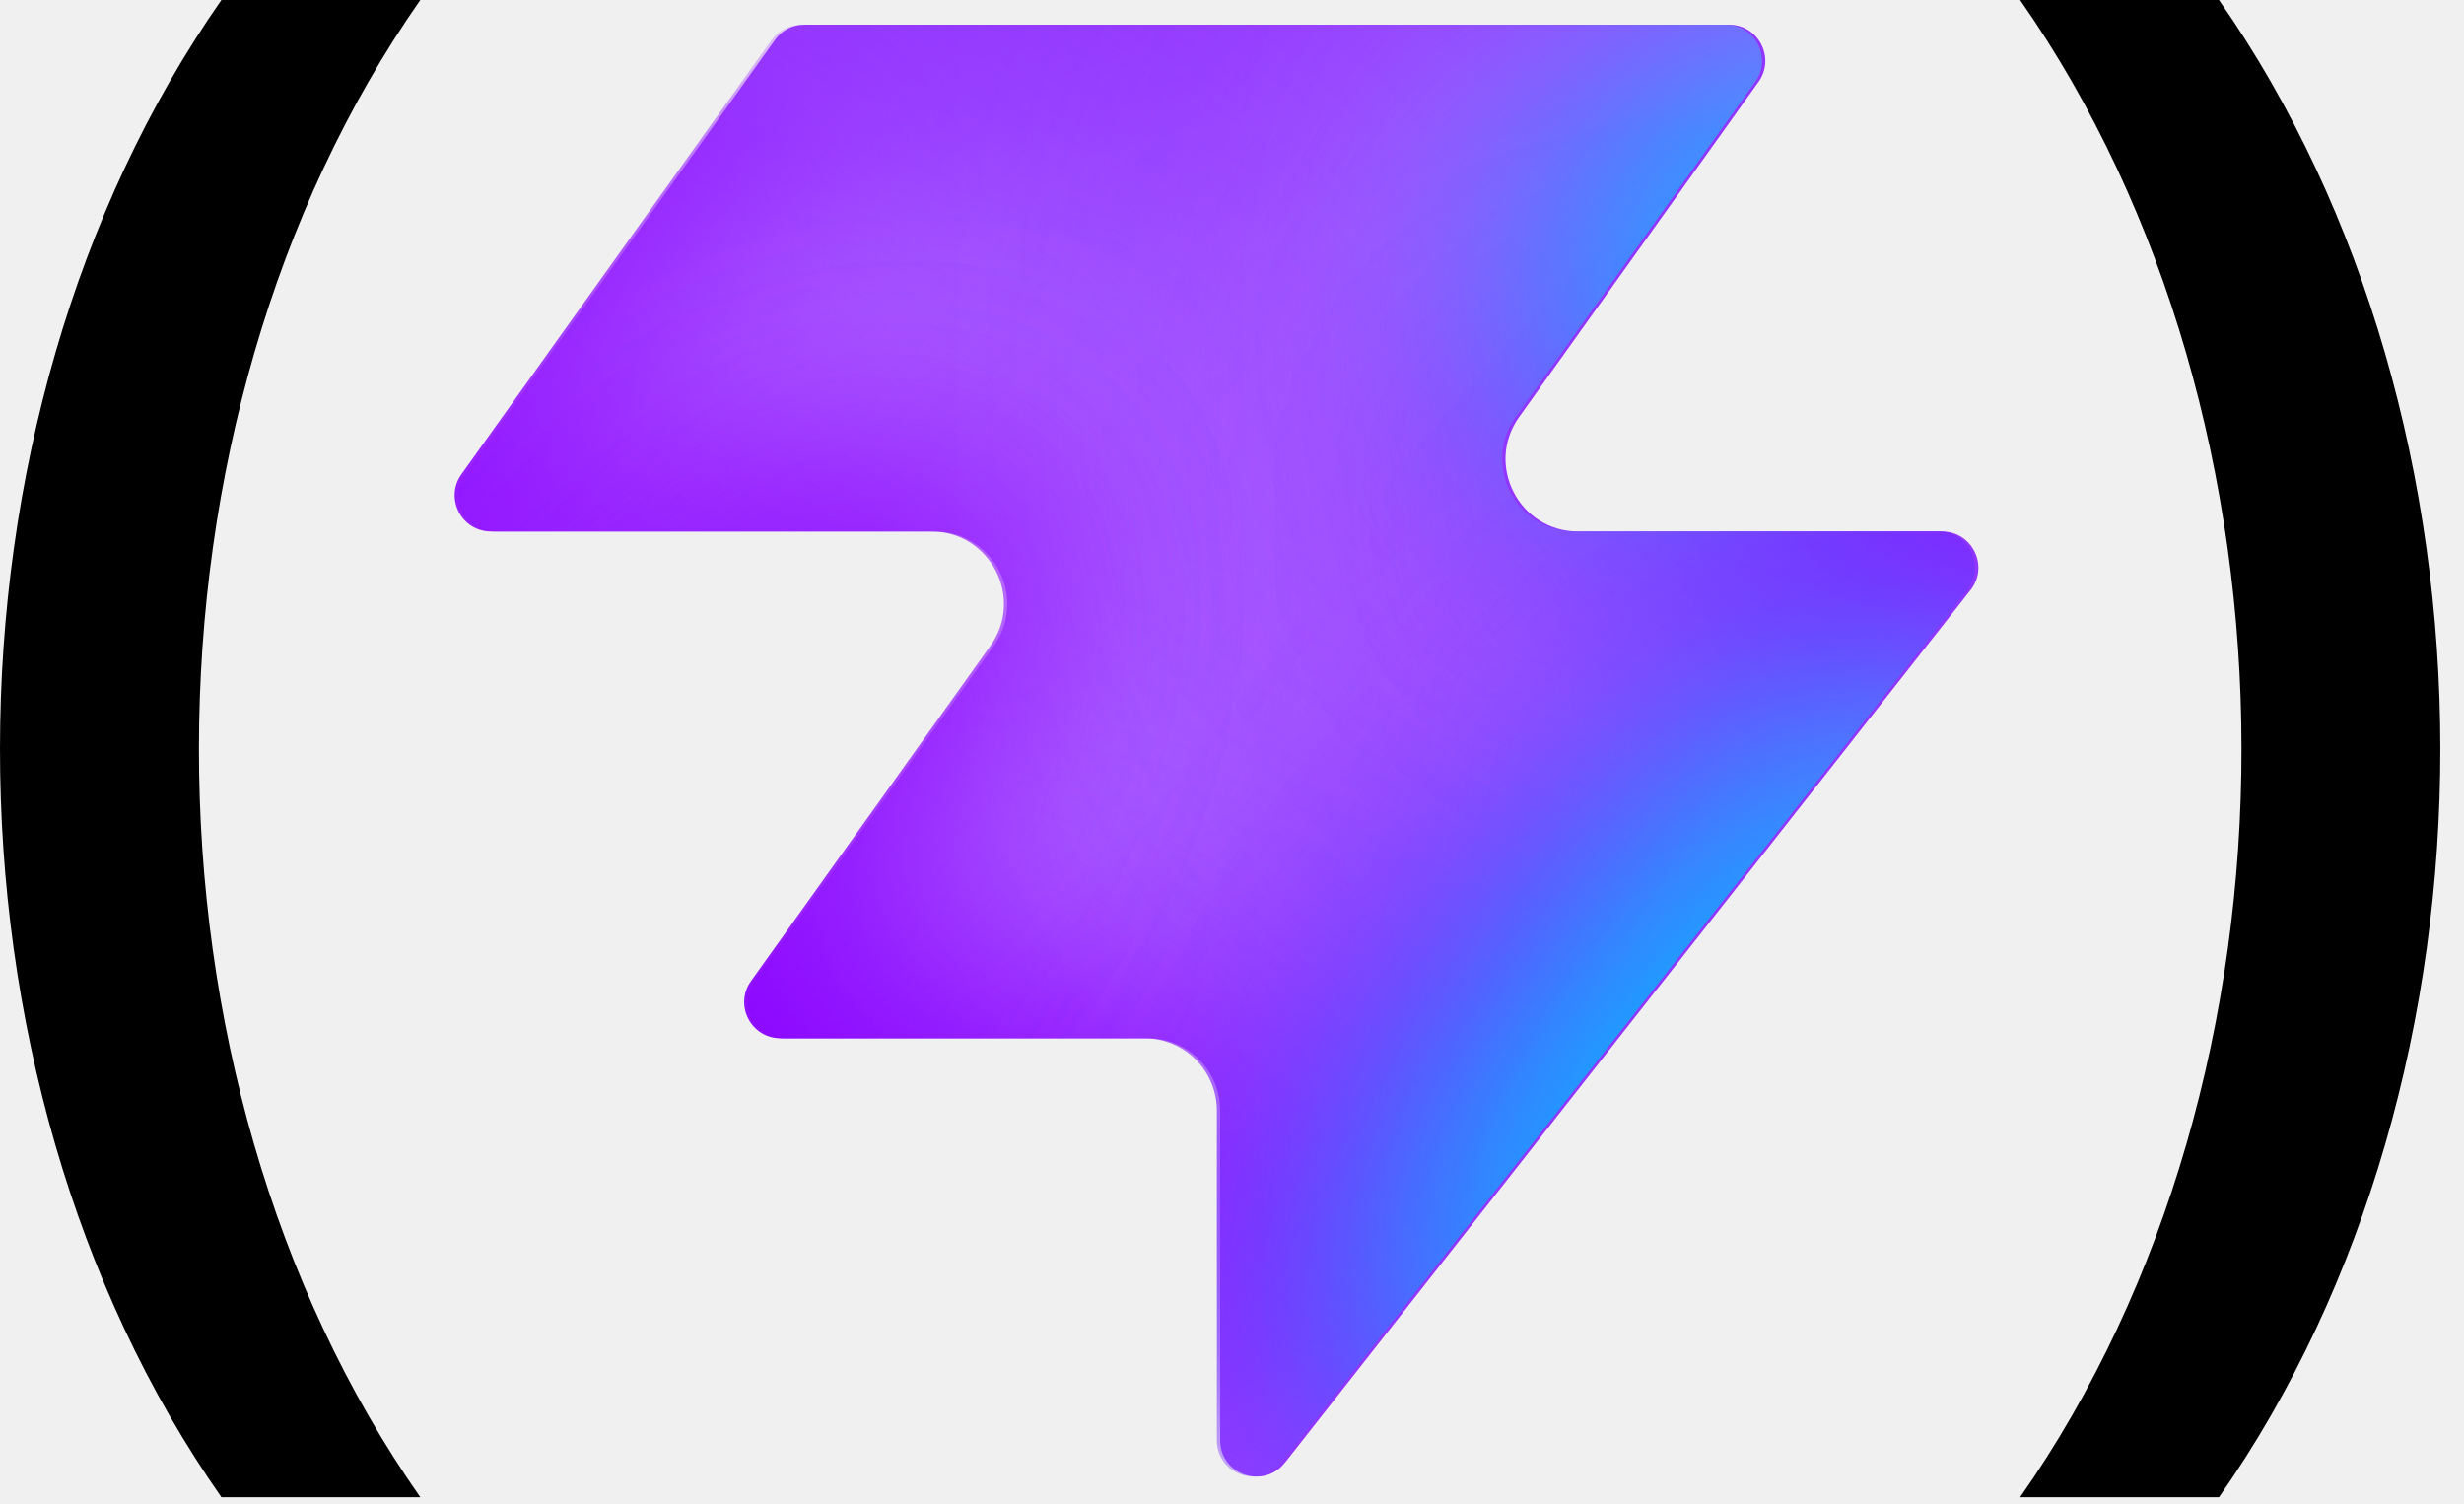
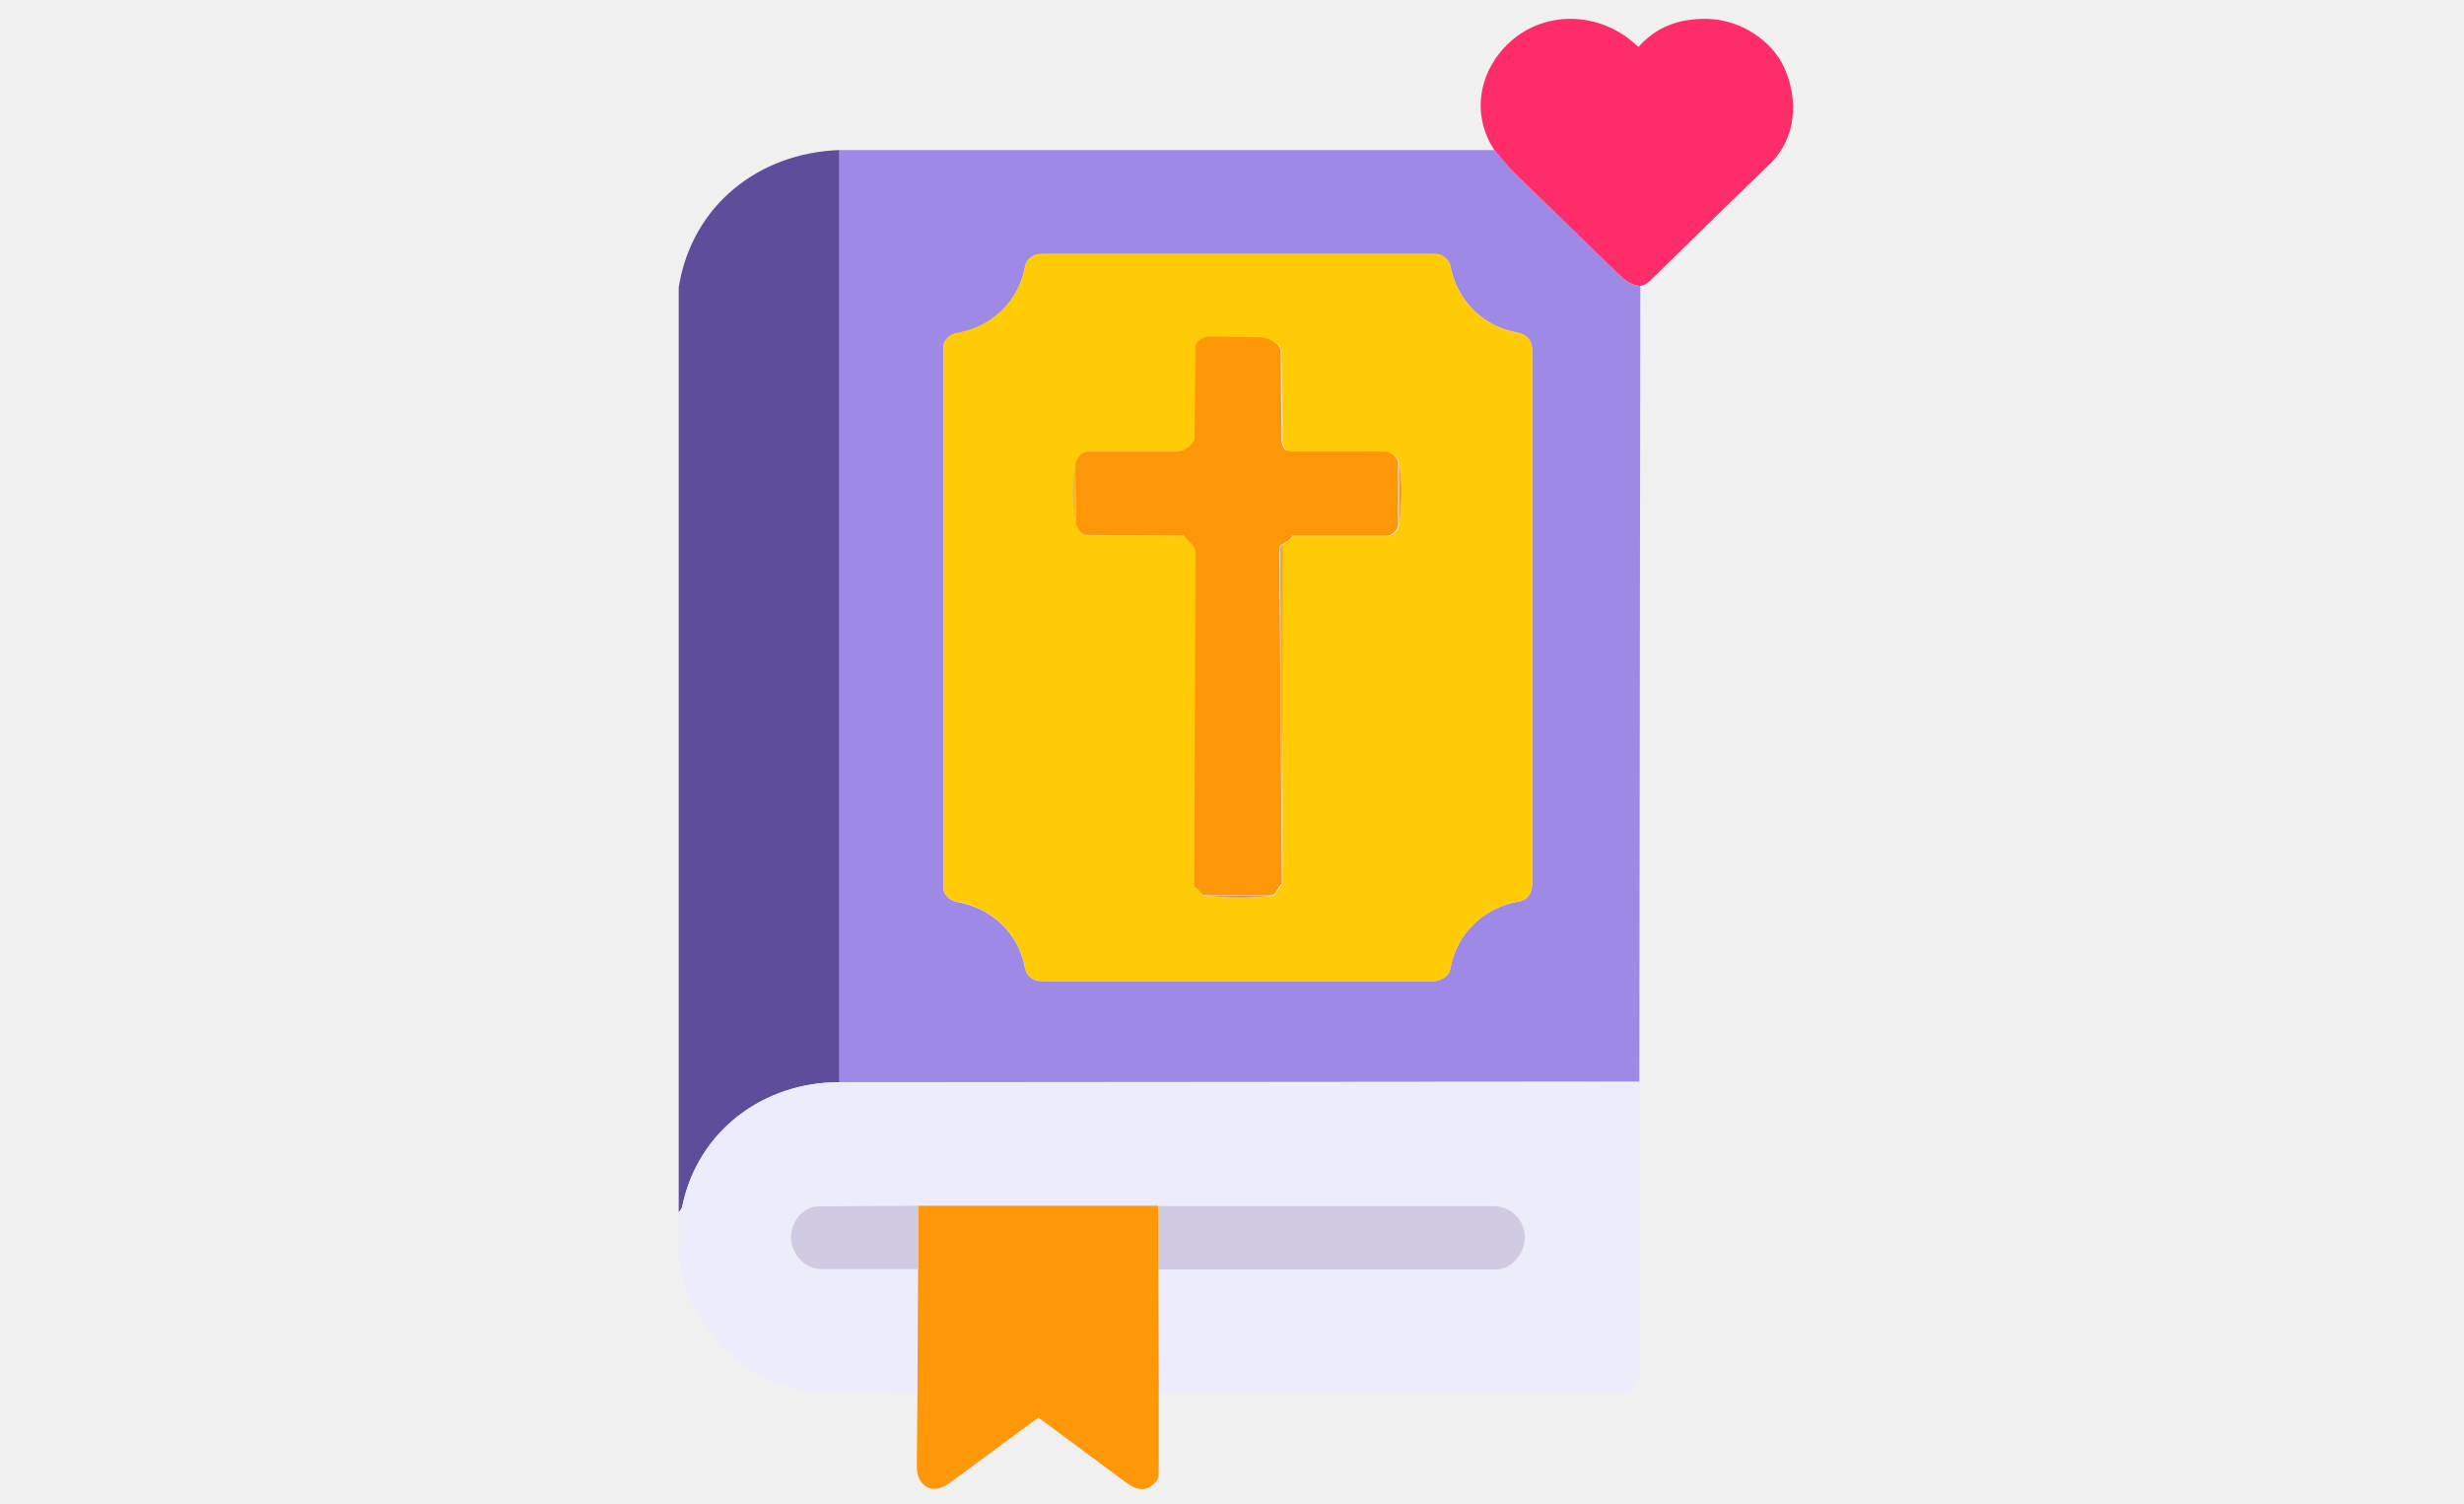
- <svg xmlns="http://www.w3.org/2000/svg" width="77" height="47" fill="none" aria-labelledby="vite-logo-title" viewBox="0 0 77 47">
-   <style>.parenthesis{fill:#000}@media (prefers-color-scheme:dark){.parenthesis{fill:#fff}}</style>
-   <path fill="#9135ff" d="M40.151 45.71c-.663.844-2.02.374-2.02-.699V34.708a2.26 2.26 0 0 0-2.262-2.262H24.493c-.92 0-1.457-1.04-.92-1.788l7.479-10.471c1.07-1.498 0-3.578-1.842-3.578H15.443c-.92 0-1.456-1.04-.92-1.788l9.696-13.576c.213-.297.556-.474.92-.474h28.894c.92 0 1.456 1.04.92 1.788l-7.48 10.472c-1.07 1.497 0 3.578 1.842 3.578h11.376c.944 0 1.474 1.087.89 1.83L40.153 45.712z" />
-   <mask id="a" width="48" height="47" x="14" y="0" maskUnits="userSpaceOnUse" style="mask-type:alpha">
-     <path fill="#000" d="M40.047 45.71c-.663.843-2.02.374-2.02-.699V34.708a2.26 2.26 0 0 0-2.262-2.262H24.389c-.92 0-1.457-1.04-.92-1.788l7.479-10.472c1.07-1.497 0-3.578-1.842-3.578H15.34c-.92 0-1.456-1.04-.92-1.788l9.696-13.575c.213-.297.556-.474.92-.474H53.93c.92 0 1.456 1.04.92 1.788L47.37 13.03c-1.07 1.498 0 3.578 1.842 3.578h11.376c.944 0 1.474 1.088.89 1.831L40.049 45.712z" />
-   </mask>
-   <g mask="url(#a)">
-     <g filter="url(#b)">
-       <ellipse cx="5.508" cy="14.704" fill="#eee6ff" rx="5.508" ry="14.704" transform="rotate(269.814 20.96 11.29)scale(-1 1)" />
-     </g>
-     <g filter="url(#c)">
-       <ellipse cx="10.399" cy="29.851" fill="#eee6ff" rx="10.399" ry="29.851" transform="rotate(89.814 -16.902 -8.275)scale(1 -1)" />
-     </g>
-     <g filter="url(#d)">
-       <ellipse cx="5.508" cy="30.487" fill="#8900ff" rx="5.508" ry="30.487" transform="rotate(89.814 -19.197 -7.127)scale(1 -1)" />
-     </g>
-     <g filter="url(#e)">
-       <ellipse cx="5.508" cy="30.599" fill="#8900ff" rx="5.508" ry="30.599" transform="rotate(89.814 -25.928 4.177)scale(1 -1)" />
-     </g>
-     <g filter="url(#f)">
-       <ellipse cx="5.508" cy="30.599" fill="#8900ff" rx="5.508" ry="30.599" transform="rotate(89.814 -25.738 5.52)scale(1 -1)" />
-     </g>
-     <g filter="url(#g)">
-       <ellipse cx="14.072" cy="22.078" fill="#eee6ff" rx="14.072" ry="22.078" transform="rotate(93.35 31.245 55.578)scale(-1 1)" />
-     </g>
-     <g filter="url(#h)">
-       <ellipse cx="3.47" cy="21.501" fill="#8900ff" rx="3.47" ry="21.501" transform="rotate(89.009 35.419 55.202)scale(-1 1)" />
-     </g>
-     <g filter="url(#i)">
-       <ellipse cx="3.47" cy="21.501" fill="#8900ff" rx="3.47" ry="21.501" transform="rotate(89.009 35.419 55.202)scale(-1 1)" />
-     </g>
-     <g filter="url(#j)">
-       <ellipse cx="14.592" cy="9.743" fill="#8900ff" rx="4.407" ry="29.108" transform="rotate(39.51 14.592 9.743)" />
-     </g>
-     <g filter="url(#k)">
-       <ellipse cx="61.728" cy="-5.321" fill="#8900ff" rx="4.407" ry="29.108" transform="rotate(37.892 61.728 -5.32)" />
-     </g>
-     <g filter="url(#l)">
-       <ellipse cx="55.618" cy="7.104" fill="#00c2ff" rx="5.971" ry="9.665" transform="rotate(37.892 55.618 7.104)" />
-     </g>
-     <g filter="url(#m)">
-       <ellipse cx="12.326" cy="39.103" fill="#8900ff" rx="4.407" ry="29.108" transform="rotate(37.892 12.326 39.103)" />
-     </g>
-     <g filter="url(#n)">
-       <ellipse cx="12.326" cy="39.103" fill="#8900ff" rx="4.407" ry="29.108" transform="rotate(37.892 12.326 39.103)" />
-     </g>
-     <g filter="url(#o)">
-       <ellipse cx="49.857" cy="30.678" fill="#8900ff" rx="4.407" ry="29.108" transform="rotate(37.892 49.857 30.678)" />
-     </g>
-     <g filter="url(#p)">
-       <ellipse cx="52.623" cy="33.171" fill="#00c2ff" rx="5.971" ry="15.297" transform="rotate(37.892 52.623 33.17)" />
+ <svg xmlns="http://www.w3.org/2000/svg" id="Capa_1" version="1.1" viewBox="0 0 77 47">
+   <defs>
+     <style>
+       .st0 {
+         fill: #fe2d69;
+       }
+ 
+       .st1 {
+         fill: #fe9707;
+       }
+ 
+       .st2 {
+         fill: #f19726;
+       }
+ 
+       .st3 {
+         fill: #ececfa;
+       }
+ 
+       .st4 {
+         fill: #f19827;
+       }
+ 
+       .st5 {
+         mask: url(#mask);
+       }
+ 
+       .st6 {
+         fill: #ed9a2d;
+       }
+ 
+       .st7 {
+         fill: none;
+       }
+ 
+       .st8 {
+         fill: #00c2ff;
+       }
+ 
+       .st9 {
+         fill: #eee6ff;
+       }
+ 
+       .st10 {
+         fill: #9e8ae6;
+       }
+ 
+       .st11 {
+         fill: #8900ff;
+       }
+ 
+       .st12 {
+         fill: #fecb06;
+       }
+ 
+       .st13 {
+         fill: #e9ad36;
+       }
+ 
+       .st14 {
+         fill: #fe9809;
+       }
+ 
+       .st15 {
+         fill: #f0ba25;
+       }
+ 
+       .st16 {
+         fill: #e89c3b;
+       }
+ 
+       .st17 {
+         fill: #d0cbe3;
+       }
+ 
+       .st18 {
+         fill: #e6a33d;
+       }
+ 
+       .st19 {
+         fill: #5e4d9a;
+       }
+     </style>
+     <mask id="mask" x="-26.24" y="-28.45" width="116.18" height="90.69" maskUnits="userSpaceOnUse">
+       <g id="a">
+         <path d="M40.05,45.71c-.66.84-2.02.37-2.02-.7v-10.3c0-1.25-1.01-2.26-2.26-2.26h-11.38c-.92,0-1.46-1.04-.92-1.79l7.48-10.47c1.07-1.5,0-3.58-1.84-3.58h-13.77c-.92,0-1.46-1.04-.92-1.79L24.12,1.24c.21-.3.56-.47.92-.47h28.89c.92,0,1.46,1.04.92,1.79l-7.48,10.47c-1.07,1.5,0,3.58,1.84,3.58h11.38c.94,0,1.47,1.09.89,1.83l-21.43,27.27h0Z" />
+       </g>
+     </mask>
+   </defs>
+   <g class="st5">
+     <g>
+       <ellipse class="st9" cx="24.46" cy="37.75" rx="14.7" ry="5.51" transform="translate(-.12 .08)" />
+       <ellipse class="st9" cx="4.76" cy="18.96" rx="29.85" ry="10.4" transform="translate(-.06 .02)" />
+       <ellipse class="st11" cx="4.24" cy="17.5" rx="30.49" ry="5.51" transform="translate(-.06 .01)" />
+       <ellipse class="st11" cx="8.95" cy="35.5" rx="30.6" ry="5.51" transform="translate(-.12 .03)" />
+       <ellipse class="st11" cx="10.48" cy="36.65" rx="30.6" ry="5.51" transform="translate(-.12 .03)" />
+       <ellipse class="st9" cx="67.34" cy="12.3" rx="14.07" ry="22.08" transform="translate(51.13 78.8) rotate(-86.65)" />
+       <ellipse class="st11" cx="68.44" cy="15.74" rx="21.5" ry="3.47" transform="translate(-.26 1.19) rotate(-.99)" />
+       <ellipse class="st11" cx="68.44" cy="15.74" rx="21.5" ry="3.47" transform="translate(-.26 1.19) rotate(-.99)" />
+       <ellipse class="st11" cx="14.59" cy="9.74" rx="29.11" ry="4.41" transform="translate(-2.21 14.8) rotate(-50.49)" />
+       <ellipse class="st11" cx="61.73" cy="-5.32" rx="29.11" ry="4.41" transform="translate(28.02 46.66) rotate(-52.11)" />
+       <ellipse class="st8" cx="55.62" cy="7.1" rx="9.67" ry="5.97" transform="translate(15.85 46.63) rotate(-52.11)" />
+       <ellipse class="st11" cx="12.33" cy="39.1" rx="29.11" ry="4.41" transform="translate(-26.1 24.81) rotate(-52.11)" />
+       <ellipse class="st11" cx="12.33" cy="39.1" rx="29.11" ry="4.41" transform="translate(-26.1 24.81) rotate(-52.11)" />
+       <ellipse class="st11" cx="49.86" cy="30.68" rx="29.11" ry="4.41" transform="translate(-4.97 51.18) rotate(-52.11)" />
+       <ellipse class="st8" cx="52.62" cy="33.17" rx="15.3" ry="5.97" transform="translate(-5.87 54.33) rotate(-52.11)" />
    </g>
  </g>
-   <path d="M6.919 0c-9.198 13.166-9.252 33.575 0 46.789h6.215c-9.25-13.214-9.196-33.623 0-46.789zm62.424 0h-6.215c9.198 13.166 9.252 33.575 0 46.789h6.215c9.25-13.214 9.196-33.623 0-46.789" class="parenthesis" />
-   <defs>
-     <filter id="b" width="60.045" height="41.654" x="-5.564" y="16.92" color-interpolation-filters="sRGB" filterUnits="userSpaceOnUse">
-       <feFlood flood-opacity="0" result="BackgroundImageFix" />
-       <feBlend in="SourceGraphic" in2="BackgroundImageFix" result="shape" />
-       <feGaussianBlur result="effect1_foregroundBlur_2002_17286" stdDeviation="7.659" />
-     </filter>
-     <filter id="c" width="90.34" height="51.437" x="-40.407" y="-6.762" color-interpolation-filters="sRGB" filterUnits="userSpaceOnUse">
-       <feFlood flood-opacity="0" result="BackgroundImageFix" />
-       <feBlend in="SourceGraphic" in2="BackgroundImageFix" result="shape" />
-       <feGaussianBlur result="effect1_foregroundBlur_2002_17286" stdDeviation="7.659" />
-     </filter>
-     <filter id="d" width="79.355" height="29.4" x="-35.435" y="2.801" color-interpolation-filters="sRGB" filterUnits="userSpaceOnUse">
-       <feFlood flood-opacity="0" result="BackgroundImageFix" />
-       <feBlend in="SourceGraphic" in2="BackgroundImageFix" result="shape" />
-       <feGaussianBlur result="effect1_foregroundBlur_2002_17286" stdDeviation="4.596" />
-     </filter>
-     <filter id="e" width="79.579" height="29.4" x="-30.84" y="20.8" color-interpolation-filters="sRGB" filterUnits="userSpaceOnUse">
-       <feFlood flood-opacity="0" result="BackgroundImageFix" />
-       <feBlend in="SourceGraphic" in2="BackgroundImageFix" result="shape" />
-       <feGaussianBlur result="effect1_foregroundBlur_2002_17286" stdDeviation="4.596" />
-     </filter>
-     <filter id="f" width="79.579" height="29.4" x="-29.307" y="21.949" color-interpolation-filters="sRGB" filterUnits="userSpaceOnUse">
-       <feFlood flood-opacity="0" result="BackgroundImageFix" />
-       <feBlend in="SourceGraphic" in2="BackgroundImageFix" result="shape" />
-       <feGaussianBlur result="effect1_foregroundBlur_2002_17286" stdDeviation="4.596" />
-     </filter>
-     <filter id="g" width="74.749" height="58.852" x="29.961" y="-17.13" color-interpolation-filters="sRGB" filterUnits="userSpaceOnUse">
-       <feFlood flood-opacity="0" result="BackgroundImageFix" />
-       <feBlend in="SourceGraphic" in2="BackgroundImageFix" result="shape" />
-       <feGaussianBlur result="effect1_foregroundBlur_2002_17286" stdDeviation="7.659" />
-     </filter>
-     <filter id="h" width="61.377" height="25.362" x="37.754" y="3.055" color-interpolation-filters="sRGB" filterUnits="userSpaceOnUse">
-       <feFlood flood-opacity="0" result="BackgroundImageFix" />
-       <feBlend in="SourceGraphic" in2="BackgroundImageFix" result="shape" />
-       <feGaussianBlur result="effect1_foregroundBlur_2002_17286" stdDeviation="4.596" />
-     </filter>
-     <filter id="i" width="61.377" height="25.362" x="37.754" y="3.055" color-interpolation-filters="sRGB" filterUnits="userSpaceOnUse">
-       <feFlood flood-opacity="0" result="BackgroundImageFix" />
-       <feBlend in="SourceGraphic" in2="BackgroundImageFix" result="shape" />
-       <feGaussianBlur result="effect1_foregroundBlur_2002_17286" stdDeviation="4.596" />
-     </filter>
-     <filter id="j" width="56.045" height="63.649" x="-13.43" y="-22.082" color-interpolation-filters="sRGB" filterUnits="userSpaceOnUse">
-       <feFlood flood-opacity="0" result="BackgroundImageFix" />
-       <feBlend in="SourceGraphic" in2="BackgroundImageFix" result="shape" />
-       <feGaussianBlur result="effect1_foregroundBlur_2002_17286" stdDeviation="4.596" />
-     </filter>
-     <filter id="k" width="54.814" height="64.646" x="34.321" y="-37.644" color-interpolation-filters="sRGB" filterUnits="userSpaceOnUse">
-       <feFlood flood-opacity="0" result="BackgroundImageFix" />
-       <feBlend in="SourceGraphic" in2="BackgroundImageFix" result="shape" />
-       <feGaussianBlur result="effect1_foregroundBlur_2002_17286" stdDeviation="4.596" />
-     </filter>
-     <filter id="l" width="33.541" height="35.313" x="38.847" y="-10.552" color-interpolation-filters="sRGB" filterUnits="userSpaceOnUse">
-       <feFlood flood-opacity="0" result="BackgroundImageFix" />
-       <feBlend in="SourceGraphic" in2="BackgroundImageFix" result="shape" />
-       <feGaussianBlur result="effect1_foregroundBlur_2002_17286" stdDeviation="4.596" />
-     </filter>
-     <filter id="m" width="54.814" height="64.646" x="-15.081" y="6.78" color-interpolation-filters="sRGB" filterUnits="userSpaceOnUse">
-       <feFlood flood-opacity="0" result="BackgroundImageFix" />
-       <feBlend in="SourceGraphic" in2="BackgroundImageFix" result="shape" />
-       <feGaussianBlur result="effect1_foregroundBlur_2002_17286" stdDeviation="4.596" />
-     </filter>
-     <filter id="n" width="54.814" height="64.646" x="-15.081" y="6.78" color-interpolation-filters="sRGB" filterUnits="userSpaceOnUse">
-       <feFlood flood-opacity="0" result="BackgroundImageFix" />
-       <feBlend in="SourceGraphic" in2="BackgroundImageFix" result="shape" />
-       <feGaussianBlur result="effect1_foregroundBlur_2002_17286" stdDeviation="4.596" />
-     </filter>
-     <filter id="o" width="54.814" height="64.646" x="22.45" y="-1.645" color-interpolation-filters="sRGB" filterUnits="userSpaceOnUse">
-       <feFlood flood-opacity="0" result="BackgroundImageFix" />
-       <feBlend in="SourceGraphic" in2="BackgroundImageFix" result="shape" />
-       <feGaussianBlur result="effect1_foregroundBlur_2002_17286" stdDeviation="4.596" />
-     </filter>
-     <filter id="p" width="39.409" height="43.623" x="32.919" y="11.36" color-interpolation-filters="sRGB" filterUnits="userSpaceOnUse">
-       <feFlood flood-opacity="0" result="BackgroundImageFix" />
-       <feBlend in="SourceGraphic" in2="BackgroundImageFix" result="shape" />
-       <feGaussianBlur result="effect1_foregroundBlur_2002_17286" stdDeviation="4.596" />
-     </filter>
-   </defs>
+   <path class="st7" d="M6.92,0C-2.28,13.17-2.33,33.58,6.92,46.79h6.22C3.88,33.58,3.94,13.17,13.13,0h-6.22ZM69.34,0h-6.22c9.2,13.17,9.25,33.58,0,46.79h6.22C78.59,33.58,78.54,13.17,69.34,0" />
+   <g>
+     <g>
+       <path class="st10" d="M46.7,4.69l.53.62,3.32,3.23c.2.19.42.4.71.39l-.03,24.88-25.02.02V4.69s20.49,0,20.49,0ZM44.89,30.65c.24-.05.4-.19.43-.36.19-1.11,1.04-1.93,2.15-2.12.25-.04.41-.25.41-.54V10.95c0-.34-.2-.51-.48-.56-1.08-.2-1.88-1.02-2.08-2.09-.03-.19-.25-.36-.46-.36h-12.31c-.28,0-.48.16-.52.41-.2,1.07-1.03,1.87-2.11,2.06-.22.04-.44.19-.44.47v16.84c0,.28.23.43.45.47,1.08.2,1.91.99,2.1,2.06.05.25.25.41.52.41h12.34Z" />
+       <path class="st19" d="M26.21,33.82c-2.33,0-4.4,1.51-4.89,3.88-.02.08-.06.15-.11.18V8.98c.41-2.57,2.51-4.2,5.01-4.29v29.13Z" />
+     </g>
+     <path class="st0" d="M51.26,8.93c-.29,0-.51-.2-.71-.39l-3.32-3.23-.53-.62c-.73-1.1-.5-2.48.49-3.38,1.14-1.03,2.89-.94,4.01.16.58-.66,1.31-.89,2.13-.88,1.05.01,2.04.67,2.43,1.53.46,1.02.35,2.21-.42,2.97l-1.42,1.38-2.16,2.11c-.14.13-.3.34-.49.35Z" />
+     <g>
+       <path class="st3" d="M26.21,33.82l25.02-.02v9.12c0,.36-.26.63-.61.63h-14.42s-.02-3.88-.02-3.88h10.56c.56,0,.93-.59.91-1.03-.02-.52-.42-.95-1-.95h-10.47s-7.49,0-7.49,0l-3.11.02c-.55,0-.9.55-.87,1.01s.43.95.96.95h3.02s-.02,3.88-.02,3.88l-3.16-.04c-2.3-.27-4.07-2.04-4.3-4.33v-1.3s.09-.09.11-.18c.49-2.38,2.55-3.88,4.89-3.88Z" />
+       <path class="st14" d="M36.19,37.68v1.98s.02,3.88.02,3.88v2.49c.02.26-.26.47-.44.5-.24.04-.42-.09-.62-.23l-2.7-2-2.77,2.04c-.22.16-.47.26-.71.13-.22-.12-.32-.34-.32-.64l.02-2.29.02-3.88v-1.98s7.49,0,7.49,0Z" />
+       <path class="st17" d="M36.19,39.67v-1.98s10.46,0,10.46,0c.58,0,.98.43,1,.95.02.44-.35,1.03-.91,1.03h-10.56Z" />
+       <path class="st17" d="M28.7,37.68v1.98s-3.02,0-3.02,0c-.54,0-.94-.47-.96-.95s.33-1.01.87-1.01l3.11-.02Z" />
+     </g>
+     <g>
+       <path class="st12" d="M44.89,30.65h-12.34c-.28,0-.48-.15-.52-.41-.19-1.07-1.02-1.86-2.1-2.06-.22-.04-.45-.19-.45-.47V10.87c0-.28.22-.43.44-.47,1.08-.19,1.91-.99,2.11-2.06.05-.25.25-.41.52-.41h12.31c.22,0,.43.18.46.37.2,1.08,1,1.89,2.08,2.09.29.05.48.22.48.56v16.68c0,.29-.16.49-.41.54-1.11.19-1.96,1.01-2.15,2.12-.03.17-.19.31-.43.36ZM37.38,10.84l-.03,2.87c0,.21-.31.4-.53.4h-2.77c-.25.02-.37.23-.43.41-.13.38-.14,1.36.02,1.8,0,.13.14.42.32.42l3.04.02c.09.09.38.32.38.48l-.04,10.51c.12.04.21.19.28.24.72.08,1.47.1,2.18,0,.1-.05.17-.28.28-.35l.02-10.63c.09-.06.23-.11.31-.25h2.97c.13-.01.32-.19.34-.33.09-.65.12-1.36,0-1.99-.03-.16-.26-.31-.42-.31h-2.89c-.1,0-.22-.04-.25-.09-.03-.05-.08-.16-.08-.23l-.03-2.84c0-.23-.43-.4-.63-.4l-1.59-.02c-.15,0-.42.14-.43.3Z" />
+       <g>
+         <path class="st1" d="M40.02,10.96l.03,2.84c0,.07.06.18.08.23.03.05.16.08.25.08h2.89c.17,0,.39.16.42.32v1.99c-.01.13-.19.32-.33.32h-2.97c-.07.15-.21.2-.31.26-.06.03-.1.08-.1.2l.08,10.42c-.11.07-.18.3-.28.35h-2.18c-.07-.04-.15-.2-.28-.24l.04-10.51c0-.15-.29-.38-.38-.48l-3.04-.02c-.18,0-.32-.29-.32-.42l-.02-1.8c.06-.18.18-.39.43-.39h2.77c.21-.01.52-.21.53-.42l.03-2.87c0-.16.28-.3.43-.3l1.59.02c.19,0,.62.17.63.4Z" />
+         <path class="st13" d="M40.08,27.63l-.08-10.42c0-.12.05-.17.1-.2l-.02,10.63Z" />
+         <path class="st2" d="M37.33,27.75l.04-10.51-.04,10.51Z" />
+         <path class="st18" d="M36.99,16.76l-3.04-.02,3.04.02Z" />
+         <path class="st18" d="M43.38,16.75h-2.97s2.97,0,2.97,0Z" />
+         <path class="st4" d="M37.34,13.71l.03-2.87-.03,2.87Z" />
+         <path class="st13" d="M40.05,13.8l-.03-2.84.03,2.84Z" />
+         <path class="st6" d="M39.79,27.98c-.71.11-1.46.09-2.18,0h2.18Z" />
+         <path class="st16" d="M43.72,16.43v-1.99c.12.63.09,1.35,0,1.99Z" />
+         <path class="st15" d="M33.63,16.32c-.16-.44-.15-1.41-.02-1.8l.02,1.8Z" />
+       </g>
+     </g>
+   </g>
</svg>
